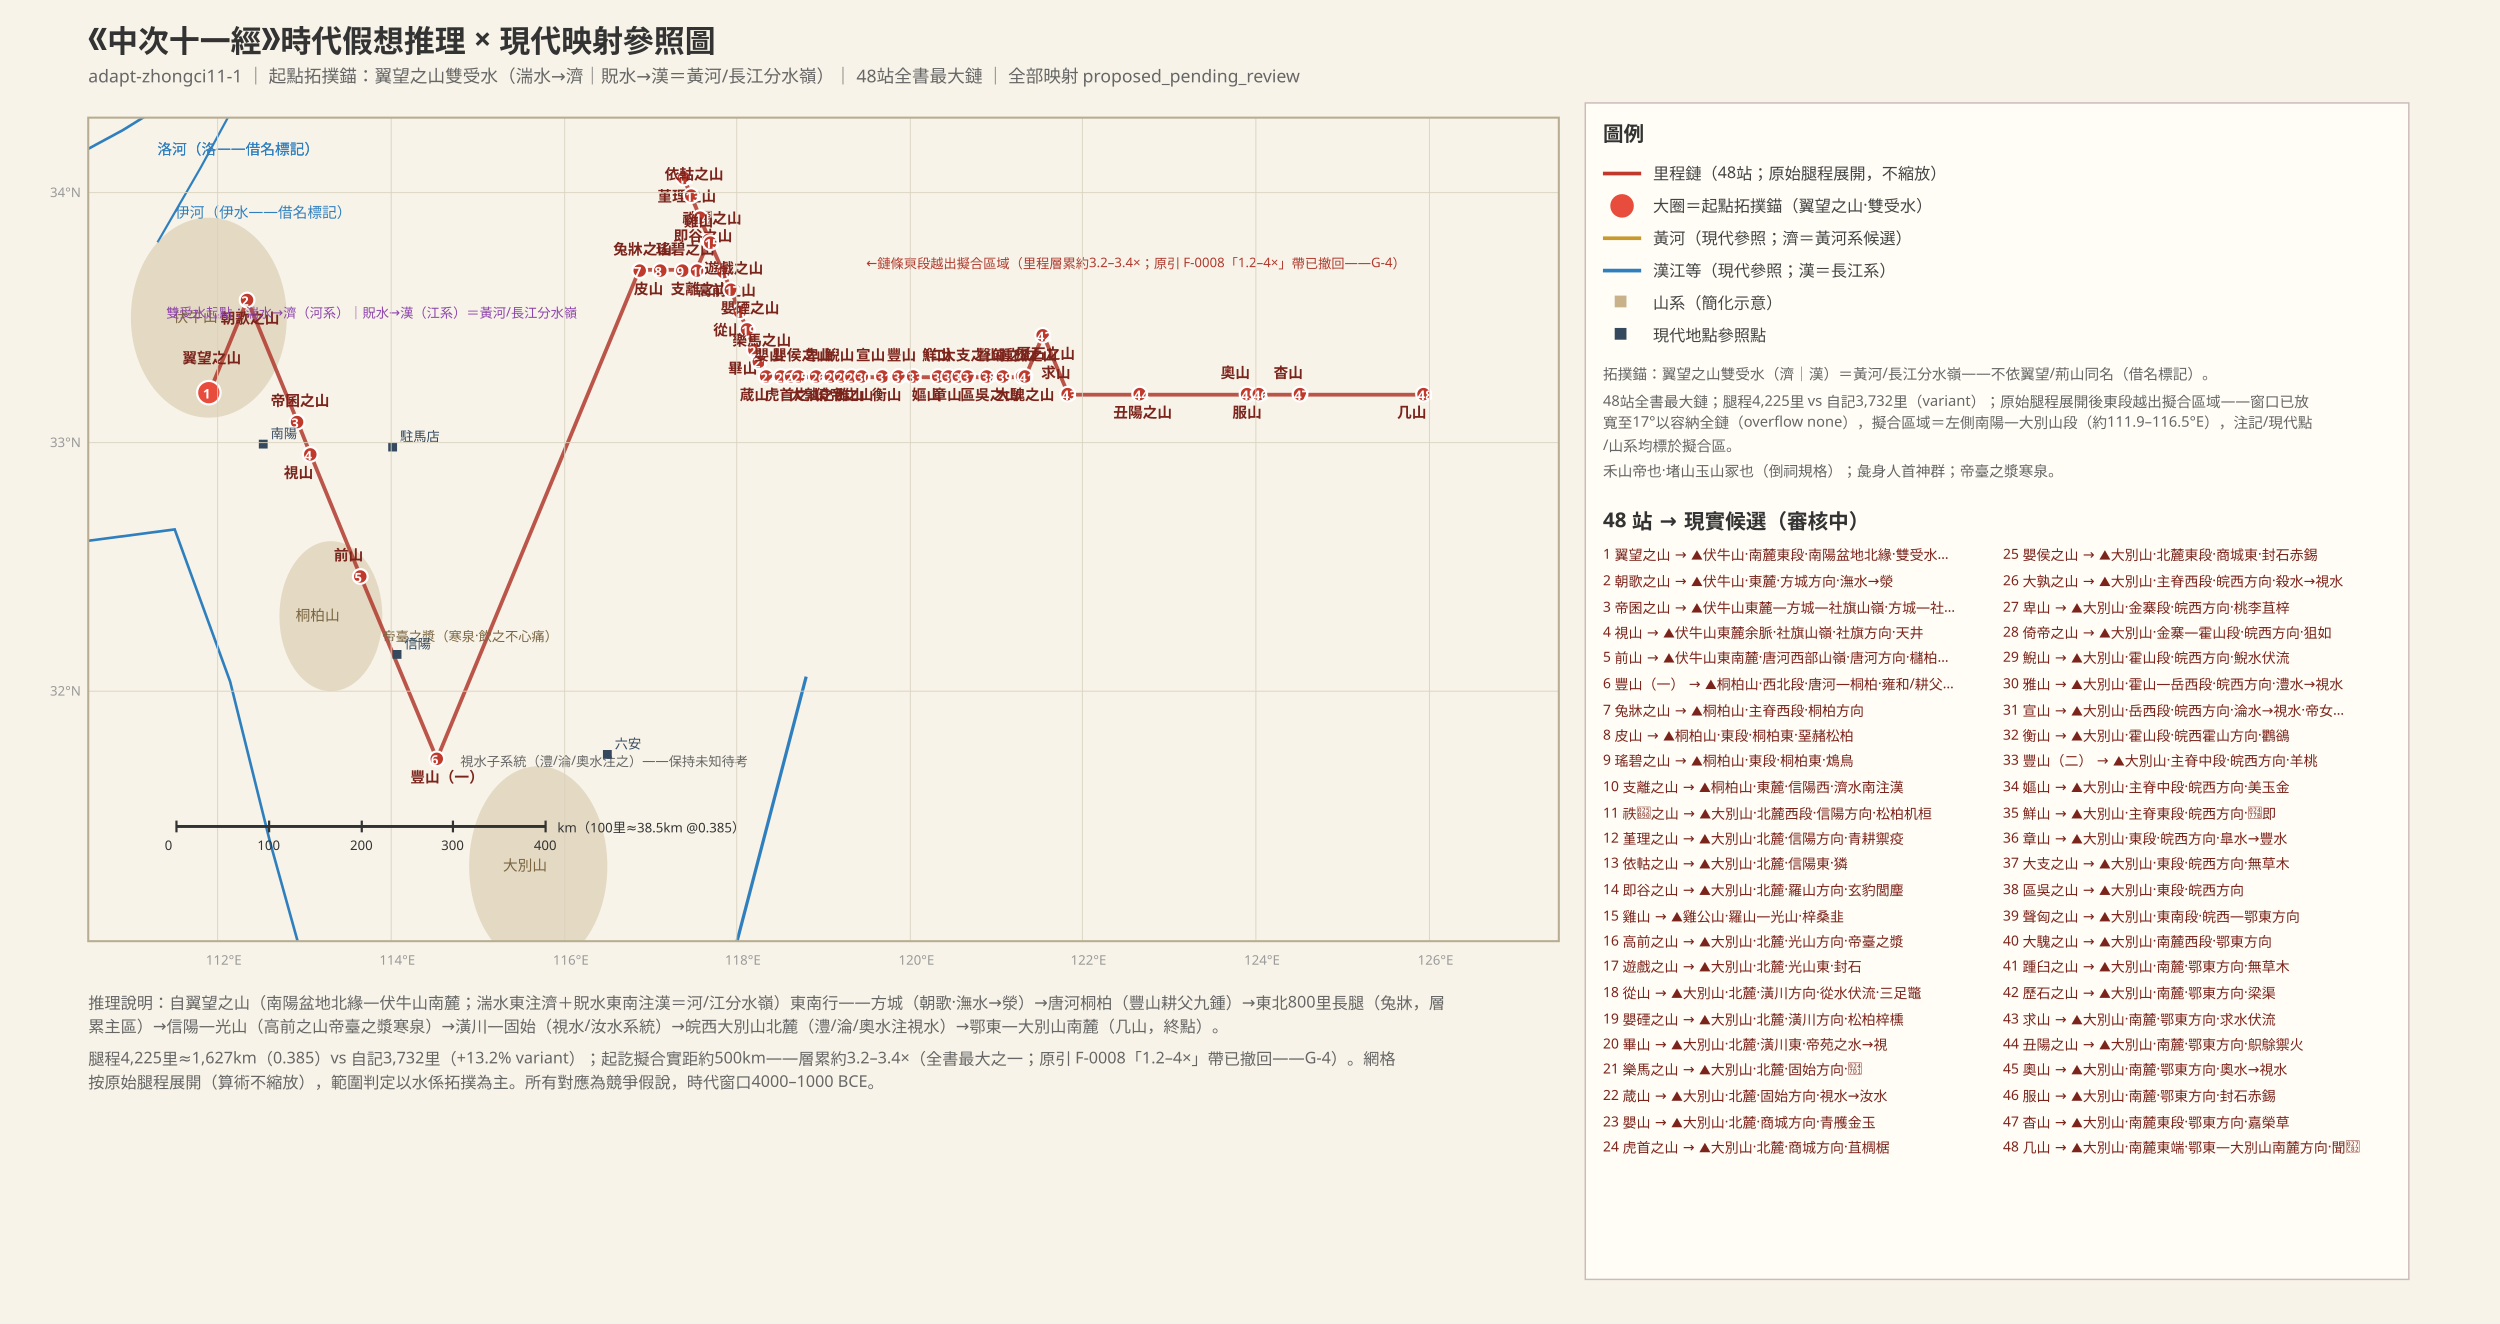
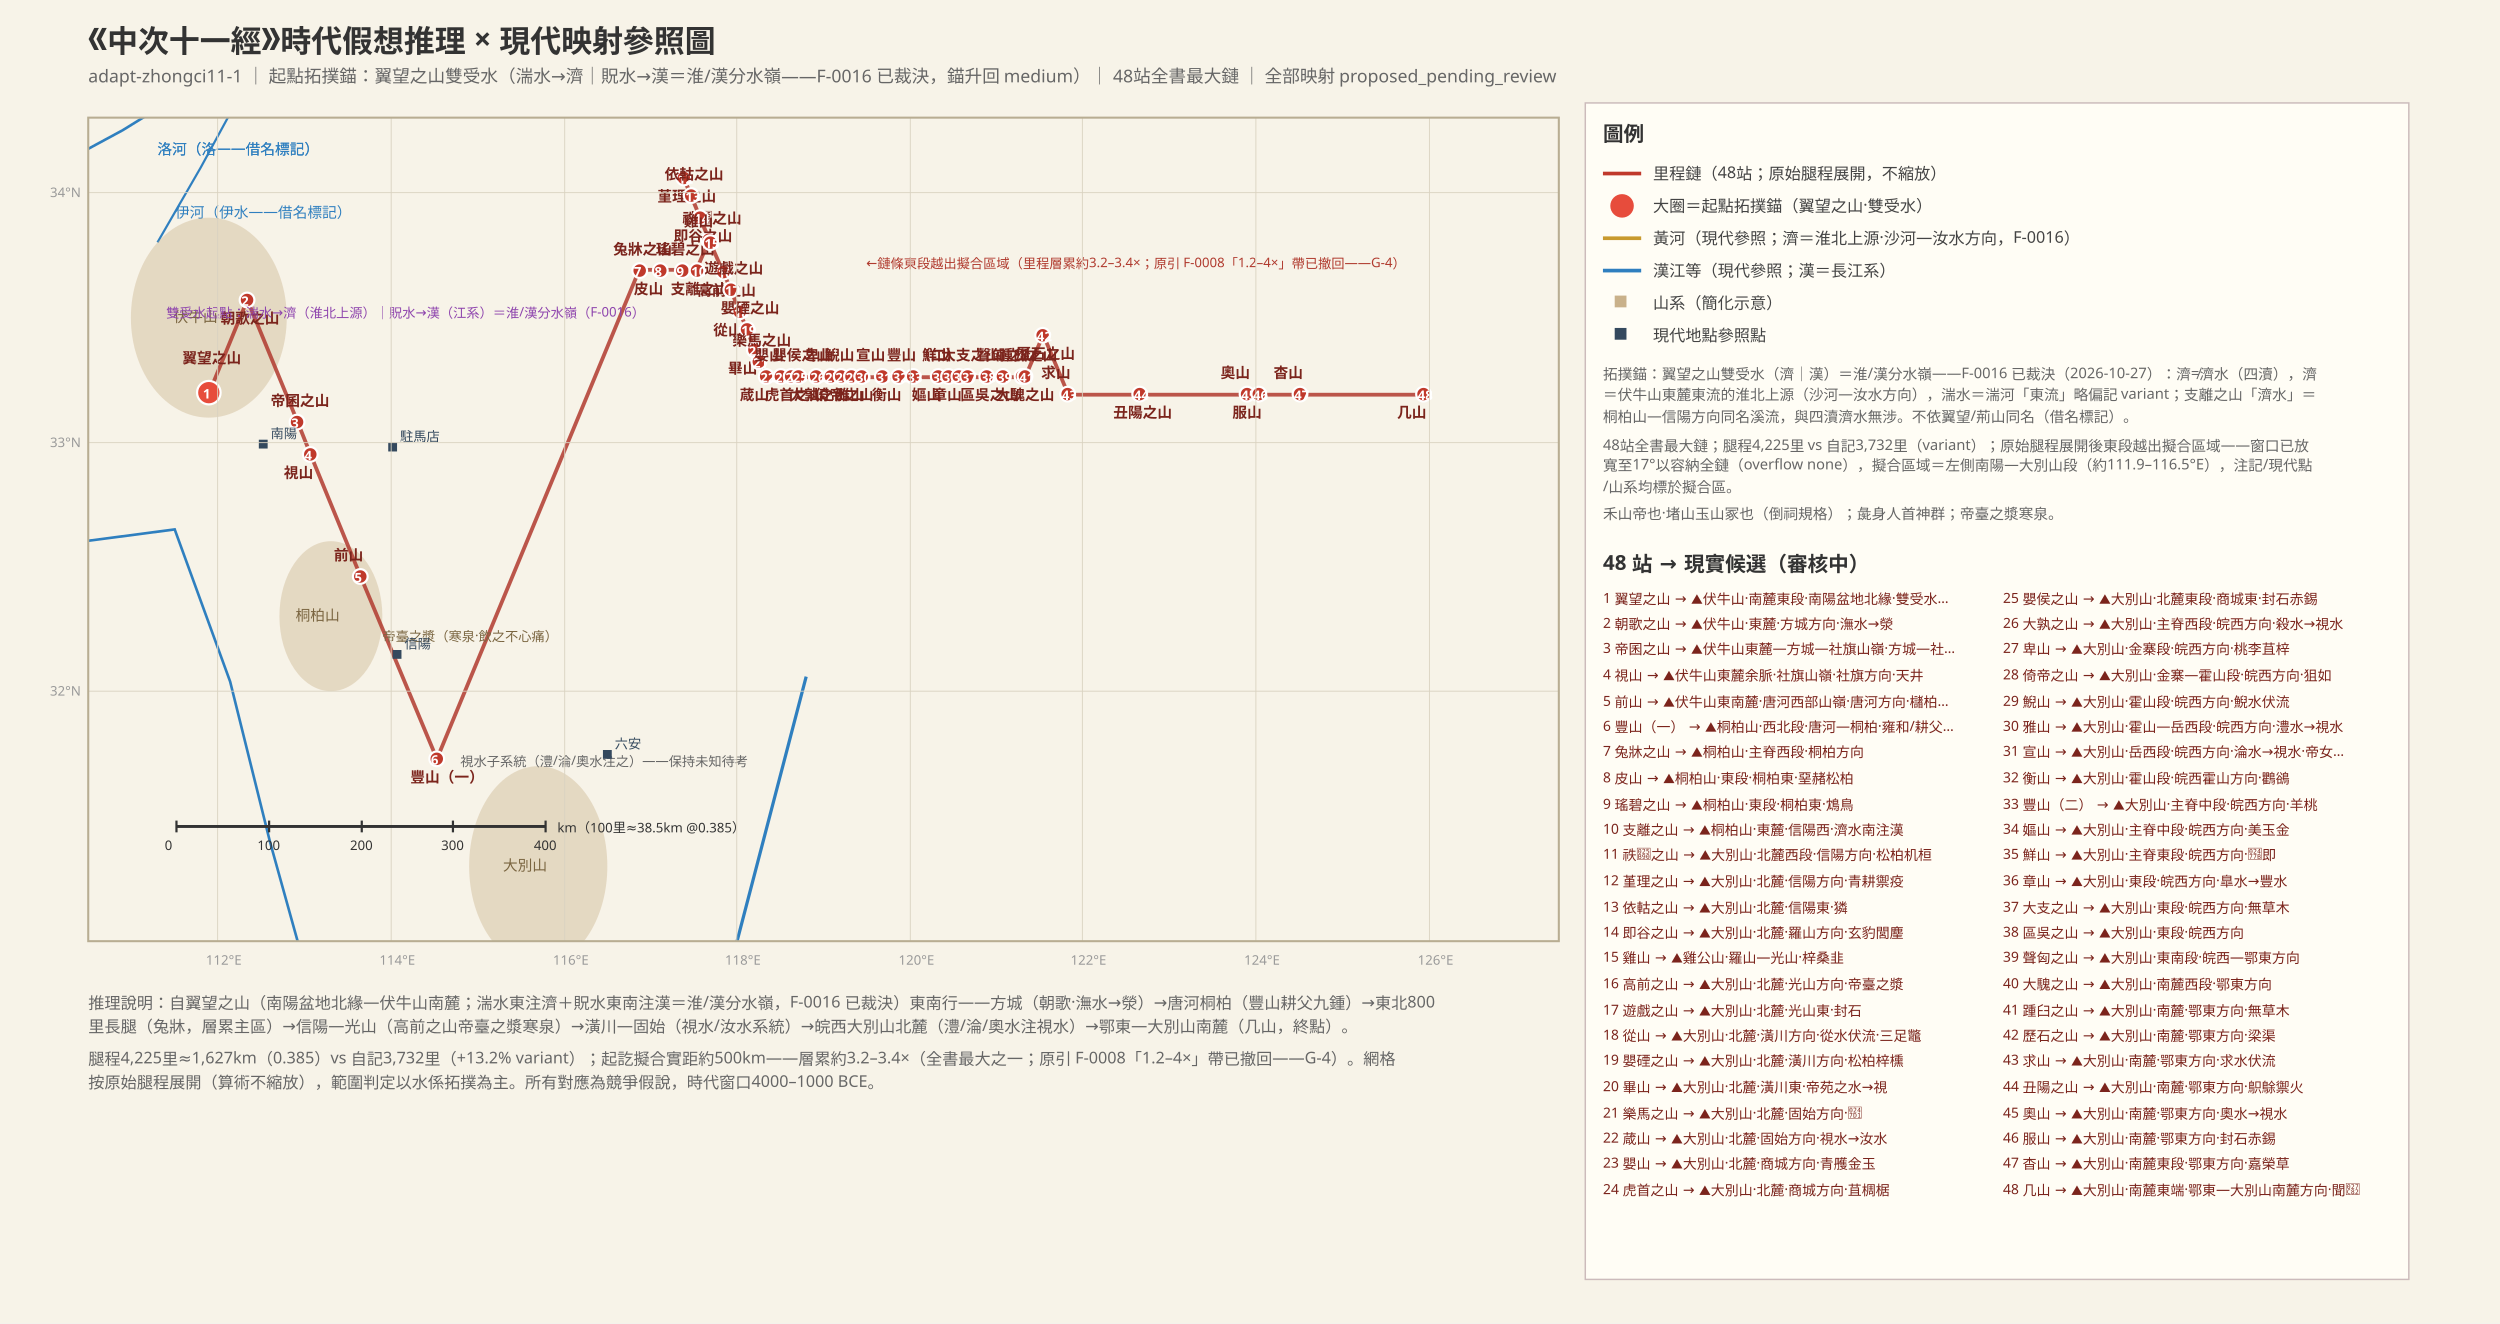
<svg xmlns="http://www.w3.org/2000/svg" width="1700" height="900" font-family="PingFang SC, Hiragino Sans GB, Microsoft YaHei, sans-serif">
  <rect width="1700" height="900" fill="#f7f3e8" />
  <defs>
    <marker id="arr" markerWidth="8" markerHeight="8" refX="7" refY="3" orient="auto">
      <path d="M0,0 L7,3 L0,6 Z" fill="#555" />
    </marker>
    <pattern id="sand" width="8" height="8" patternUnits="userSpaceOnUse">
      <rect width="8" height="8" fill="#efe3c0" />
      <circle cx="2" cy="2" r="0.8" fill="#d6b96a" />
      <circle cx="6" cy="6" r="0.8" fill="#d6b96a" />
    </pattern>
    <clipPath id="mapclip">
      <rect x="60" y="80" width="1000" height="560" />
    </clipPath>
  </defs>
  <text x="60" y="34" font-size="21" font-weight="bold" fill="#333">《中次十一經》時代假想推理 × 現代映射參照圖</text>
-   <text x="60" y="56" font-size="12" fill="#666">adapt-zhongci11-1 ｜ 起點拓撲錨：翼望之山雙受水（湍水→濟｜貺水→漢＝黃河/長江分水嶺）｜ 48站全書最大鏈 ｜ 全部映射 proposed_pending_review</text>
+   <text x="60" y="56" font-size="12" fill="#666">adapt-zhongci11-1 ｜ 起點拓撲錨：翼望之山雙受水（湍水→濟｜貺水→漢＝淮/漢分水嶺——F-0016 已裁決，錨升回 medium）｜ 48站全書最大鏈 ｜ 全部映射 proposed_pending_review</text>
  <g clip-path="url(#mapclip)">
    <polyline points="-763.5,29.1 -675.3,63.0 -587.1,-38.8 -528.2,-140.6 -451.8,-191.5 -381.2,-217.0 -334.1,-225.5 -298.8,-293.3 -263.5,-429.1 -228.2,-530.9 -192.9,-632.7 -151.8,-734.5 -122.4,-836.4 -63.5,-938.2 1.2,-972.1 54.1,-972.1 95.3,-938.2 124.7,-887.3 124.7,-768.5 107.1,-632.7 83.5,-480.0 71.8,-327.3 62.9,-174.5 60.0,-38.8 62.9,29.1 89.4,12.1 136.5,-4.8 195.3,-13.3 248.2,-21.8 301.2,-38.8 354.1,-89.7 401.2,-140.6 442.4,-259.4 477.6,-378.2 512.9,-446.1 548.2,-480.0" fill="none" stroke="#c89a2e" stroke-width="2.4" />
    <polyline points="-310.6,3.6 -234.1,12.1 -157.6,37.6 -87.1,46.1 -16.5,54.5 42.4,46.1 62.9,25.7" fill="none" stroke="#2f7fbf" stroke-width="2.0" />
    <text x="107" y="105" font-size="10" fill="#2f7fbf">洛河（洛——借名標記）</text>
    <polyline points="36.5,113.9 83.5,88.5 124.7,63.0 165.9,37.6 201.2,25.7 230.6,15.5" fill="none" stroke="#2f7fbf" stroke-width="1.8" />
    <text x="107" y="105" font-size="10" fill="#2f7fbf">洛河（洛——借名標記）</text>
    <polyline points="107.1,164.8 136.5,113.9 168.8,54.5 195.3,29.1" fill="none" stroke="#2f7fbf" stroke-width="1.5" />
    <text x="119" y="148" font-size="10" fill="#2f7fbf">伊河（伊水——借名標記）</text>
    <polyline points="-157.6,300.6 -144.7,288.7 -87.1,334.5 -28.2,360.0 54.1,368.5 118.8,360.0 156.5,463.5 183.5,572.1 207.1,657.0 254.1,707.9 283.5,716.4" fill="none" stroke="#2f7fbf" stroke-width="1.8" />
    <polyline points="-763.5,300.6 -704.7,368.5 -657.6,487.3 -622.4,657.0 -587.1,877.6 -563.5,1335.8 -528.2,1250.9 -469.4,1386.7 -404.7,1437.6 -334.1,1318.8 -287.1,1013.3 -251.8,996.4 -204.7,945.5 -169.4,894.5 -104.7,826.7 -40.0,843.6 18.8,758.8 77.6,724.8 107.1,690.9 160.0,750.3 218.8,758.8 283.5,716.4 324.7,792.7 383.5,860.6 442.4,724.8 501.2,640.0 548.2,460.1" fill="none" stroke="#2f7fbf" stroke-width="2.2" />
    <ellipse cx="142" cy="216" rx="53" ry="68" fill="#c9b18a" opacity="0.4" />
    <text x="118" y="219" font-size="10" fill="#7a6540">伏牛山</text>
    <ellipse cx="225" cy="419" rx="35" ry="51" fill="#c9b18a" opacity="0.4" />
    <text x="201" y="422" font-size="10" fill="#7a6540">桐柏山</text>
    <ellipse cx="366" cy="589" rx="47" ry="68" fill="#c9b18a" opacity="0.4" />
    <text x="342" y="592" font-size="10" fill="#7a6540">大別山</text>
    <polyline points="142.4,266.7 168.2,203.9 202.4,287.0 211.2,309.1 245.3,392.2 297.1,516.1 434.7,183.5 449.4,183.5 464.1,183.5 473.5,183.5 482.4,163.2 464.7,120.7 470.0,132.6 475.9,147.9 482.9,164.8 491.8,185.2 497.1,197.1 502.9,212.4 508.2,224.2 512.9,237.8 516.5,246.3 520.6,256.5 530.6,256.5 537.6,256.5 542.9,256.5 554.7,256.5 564.7,256.5 571.8,256.5 579.4,256.5 586.5,256.5 600.0,256.5 610.6,256.5 620.6,256.5 637.6,256.5 644.7,256.5 652.4,256.5 658.2,256.5 670.6,256.5 682.4,256.5 694.7,256.5 697.1,256.5 709.4,227.6 726.5,268.4 775.3,268.4 848.2,268.4 856.5,268.4 883.5,268.4 968.2,268.4" fill="none" stroke="#b03a2e" stroke-width="2.6" opacity="0.85" />
    <circle cx="142" cy="267" r="8" fill="#e74c3c" stroke="#fff" stroke-width="1.5" />
    <text x="138" y="271" font-size="9" fill="#fff" font-weight="bold">1</text>
    <text x="124" y="247" font-size="10" fill="#7b241c" font-weight="bold">翼望之山</text>
    <circle cx="168" cy="204" r="5" fill="#c0392b" stroke="#fff" stroke-width="1.5" />
    <text x="164" y="208" font-size="9" fill="#fff" font-weight="bold">2</text>
    <text x="150" y="220" font-size="10" fill="#7b241c" font-weight="bold">朝歌之山</text>
    <circle cx="202" cy="287" r="5" fill="#c0392b" stroke="#fff" stroke-width="1.5" />
    <text x="198" y="291" font-size="9" fill="#fff" font-weight="bold">3</text>
    <text x="184" y="276" font-size="10" fill="#7b241c" font-weight="bold">帝囷之山</text>
    <circle cx="211" cy="309" r="5" fill="#c0392b" stroke="#fff" stroke-width="1.5" />
    <text x="207" y="313" font-size="9" fill="#fff" font-weight="bold">4</text>
    <text x="193" y="325" font-size="10" fill="#7b241c" font-weight="bold">視山</text>
    <circle cx="245" cy="392" r="5" fill="#c0392b" stroke="#fff" stroke-width="1.5" />
    <text x="241" y="396" font-size="9" fill="#fff" font-weight="bold">5</text>
    <text x="227" y="381" font-size="10" fill="#7b241c" font-weight="bold">前山</text>
    <circle cx="297" cy="516" r="5" fill="#c0392b" stroke="#fff" stroke-width="1.5" />
    <text x="293" y="520" font-size="9" fill="#fff" font-weight="bold">6</text>
    <text x="279" y="532" font-size="10" fill="#7b241c" font-weight="bold">豐山（一）</text>
    <circle cx="435" cy="184" r="5" fill="#c0392b" stroke="#fff" stroke-width="1.5" />
    <text x="431" y="188" font-size="9" fill="#fff" font-weight="bold">7</text>
    <text x="417" y="173" font-size="10" fill="#7b241c" font-weight="bold">兔牀之山</text>
    <circle cx="449" cy="184" r="5" fill="#c0392b" stroke="#fff" stroke-width="1.5" />
    <text x="445" y="188" font-size="9" fill="#fff" font-weight="bold">8</text>
    <text x="431" y="200" font-size="10" fill="#7b241c" font-weight="bold">皮山</text>
    <circle cx="464" cy="184" r="5" fill="#c0392b" stroke="#fff" stroke-width="1.5" />
    <text x="460" y="188" font-size="9" fill="#fff" font-weight="bold">9</text>
    <text x="446" y="173" font-size="10" fill="#7b241c" font-weight="bold">瑤碧之山</text>
    <circle cx="474" cy="184" r="5" fill="#c0392b" stroke="#fff" stroke-width="1.5" />
    <text x="470" y="188" font-size="9" fill="#fff" font-weight="bold">10</text>
    <text x="456" y="200" font-size="10" fill="#7b241c" font-weight="bold">支離之山</text>
    <circle cx="482" cy="163" r="5" fill="#c0392b" stroke="#fff" stroke-width="1.5" />
    <text x="478" y="167" font-size="9" fill="#fff" font-weight="bold">11</text>
    <text x="464" y="152" font-size="10" fill="#7b241c" font-weight="bold">祑𥮐之山</text>
    <circle cx="465" cy="121" r="5" fill="#c0392b" stroke="#fff" stroke-width="1.5" />
    <text x="461" y="125" font-size="9" fill="#fff" font-weight="bold">12</text>
    <text x="447" y="137" font-size="10" fill="#7b241c" font-weight="bold">堇理之山</text>
    <circle cx="470" cy="133" r="5" fill="#c0392b" stroke="#fff" stroke-width="1.5" />
    <text x="466" y="137" font-size="9" fill="#fff" font-weight="bold">13</text>
    <text x="452" y="122" font-size="10" fill="#7b241c" font-weight="bold">依軲之山</text>
    <circle cx="476" cy="148" r="5" fill="#c0392b" stroke="#fff" stroke-width="1.5" />
    <text x="472" y="152" font-size="9" fill="#fff" font-weight="bold">14</text>
    <text x="458" y="164" font-size="10" fill="#7b241c" font-weight="bold">即谷之山</text>
    <circle cx="483" cy="165" r="5" fill="#c0392b" stroke="#fff" stroke-width="1.5" />
    <text x="479" y="169" font-size="9" fill="#fff" font-weight="bold">15</text>
    <text x="465" y="154" font-size="10" fill="#7b241c" font-weight="bold">雞山</text>
    <circle cx="492" cy="185" r="5" fill="#c0392b" stroke="#fff" stroke-width="1.5" />
    <text x="488" y="189" font-size="9" fill="#fff" font-weight="bold">16</text>
    <text x="474" y="201" font-size="10" fill="#7b241c" font-weight="bold">高前之山</text>
    <circle cx="497" cy="197" r="5" fill="#c0392b" stroke="#fff" stroke-width="1.5" />
    <text x="493" y="201" font-size="9" fill="#fff" font-weight="bold">17</text>
    <text x="479" y="186" font-size="10" fill="#7b241c" font-weight="bold">遊戲之山</text>
    <circle cx="503" cy="212" r="5" fill="#c0392b" stroke="#fff" stroke-width="1.5" />
    <text x="499" y="216" font-size="9" fill="#fff" font-weight="bold">18</text>
    <text x="485" y="228" font-size="10" fill="#7b241c" font-weight="bold">從山</text>
    <circle cx="508" cy="224" r="5" fill="#c0392b" stroke="#fff" stroke-width="1.5" />
    <text x="504" y="228" font-size="9" fill="#fff" font-weight="bold">19</text>
    <text x="490" y="213" font-size="10" fill="#7b241c" font-weight="bold">嬰䃌之山</text>
    <circle cx="513" cy="238" r="5" fill="#c0392b" stroke="#fff" stroke-width="1.5" />
    <text x="509" y="242" font-size="9" fill="#fff" font-weight="bold">20</text>
    <text x="495" y="254" font-size="10" fill="#7b241c" font-weight="bold">畢山</text>
    <circle cx="516" cy="246" r="5" fill="#c0392b" stroke="#fff" stroke-width="1.5" />
    <text x="512" y="250" font-size="9" fill="#fff" font-weight="bold">21</text>
    <text x="498" y="235" font-size="10" fill="#7b241c" font-weight="bold">樂馬之山</text>
    <circle cx="521" cy="256" r="5" fill="#c0392b" stroke="#fff" stroke-width="1.5" />
    <text x="517" y="260" font-size="9" fill="#fff" font-weight="bold">22</text>
    <text x="503" y="272" font-size="10" fill="#7b241c" font-weight="bold">葴山</text>
    <circle cx="531" cy="256" r="5" fill="#c0392b" stroke="#fff" stroke-width="1.5" />
    <text x="527" y="260" font-size="9" fill="#fff" font-weight="bold">23</text>
    <text x="513" y="245" font-size="10" fill="#7b241c" font-weight="bold">嬰山</text>
    <circle cx="538" cy="256" r="5" fill="#c0392b" stroke="#fff" stroke-width="1.5" />
    <text x="534" y="260" font-size="9" fill="#fff" font-weight="bold">24</text>
    <text x="520" y="272" font-size="10" fill="#7b241c" font-weight="bold">虎首之山</text>
    <circle cx="543" cy="256" r="5" fill="#c0392b" stroke="#fff" stroke-width="1.5" />
    <text x="539" y="260" font-size="9" fill="#fff" font-weight="bold">25</text>
    <text x="525" y="245" font-size="10" fill="#7b241c" font-weight="bold">嬰侯之山</text>
    <circle cx="555" cy="256" r="5" fill="#c0392b" stroke="#fff" stroke-width="1.5" />
    <text x="551" y="260" font-size="9" fill="#fff" font-weight="bold">26</text>
    <text x="537" y="272" font-size="10" fill="#7b241c" font-weight="bold">大孰之山</text>
    <circle cx="565" cy="256" r="5" fill="#c0392b" stroke="#fff" stroke-width="1.5" />
    <text x="561" y="260" font-size="9" fill="#fff" font-weight="bold">27</text>
    <text x="547" y="245" font-size="10" fill="#7b241c" font-weight="bold">卑山</text>
    <circle cx="572" cy="256" r="5" fill="#c0392b" stroke="#fff" stroke-width="1.5" />
    <text x="568" y="260" font-size="9" fill="#fff" font-weight="bold">28</text>
    <text x="554" y="272" font-size="10" fill="#7b241c" font-weight="bold">倚帝之山</text>
    <circle cx="579" cy="256" r="5" fill="#c0392b" stroke="#fff" stroke-width="1.5" />
    <text x="575" y="260" font-size="9" fill="#fff" font-weight="bold">29</text>
    <text x="561" y="245" font-size="10" fill="#7b241c" font-weight="bold">鯢山</text>
    <circle cx="586" cy="256" r="5" fill="#c0392b" stroke="#fff" stroke-width="1.5" />
    <text x="582" y="260" font-size="9" fill="#fff" font-weight="bold">30</text>
    <text x="568" y="272" font-size="10" fill="#7b241c" font-weight="bold">雅山</text>
    <circle cx="600" cy="256" r="5" fill="#c0392b" stroke="#fff" stroke-width="1.5" />
    <text x="596" y="260" font-size="9" fill="#fff" font-weight="bold">31</text>
    <text x="582" y="245" font-size="10" fill="#7b241c" font-weight="bold">宣山</text>
    <circle cx="611" cy="256" r="5" fill="#c0392b" stroke="#fff" stroke-width="1.5" />
    <text x="607" y="260" font-size="9" fill="#fff" font-weight="bold">32</text>
    <text x="593" y="272" font-size="10" fill="#7b241c" font-weight="bold">衡山</text>
    <circle cx="621" cy="256" r="5" fill="#c0392b" stroke="#fff" stroke-width="1.5" />
    <text x="617" y="260" font-size="9" fill="#fff" font-weight="bold">33</text>
    <text x="603" y="245" font-size="10" fill="#7b241c" font-weight="bold">豐山（二）</text>
    <circle cx="638" cy="256" r="5" fill="#c0392b" stroke="#fff" stroke-width="1.5" />
    <text x="634" y="260" font-size="9" fill="#fff" font-weight="bold">34</text>
    <text x="620" y="272" font-size="10" fill="#7b241c" font-weight="bold">嫗山</text>
    <circle cx="645" cy="256" r="5" fill="#c0392b" stroke="#fff" stroke-width="1.5" />
    <text x="641" y="260" font-size="9" fill="#fff" font-weight="bold">35</text>
    <text x="627" y="245" font-size="10" fill="#7b241c" font-weight="bold">鮮山</text>
    <circle cx="652" cy="256" r="5" fill="#c0392b" stroke="#fff" stroke-width="1.5" />
    <text x="648" y="260" font-size="9" fill="#fff" font-weight="bold">36</text>
    <text x="634" y="272" font-size="10" fill="#7b241c" font-weight="bold">章山</text>
    <circle cx="658" cy="256" r="5" fill="#c0392b" stroke="#fff" stroke-width="1.5" />
    <text x="654" y="260" font-size="9" fill="#fff" font-weight="bold">37</text>
    <text x="640" y="245" font-size="10" fill="#7b241c" font-weight="bold">大支之山</text>
    <circle cx="671" cy="256" r="5" fill="#c0392b" stroke="#fff" stroke-width="1.5" />
    <text x="667" y="260" font-size="9" fill="#fff" font-weight="bold">38</text>
    <text x="653" y="272" font-size="10" fill="#7b241c" font-weight="bold">區吳之山</text>
    <circle cx="682" cy="256" r="5" fill="#c0392b" stroke="#fff" stroke-width="1.5" />
    <text x="678" y="260" font-size="9" fill="#fff" font-weight="bold">39</text>
    <text x="664" y="245" font-size="10" fill="#7b241c" font-weight="bold">聲匈之山</text>
    <circle cx="695" cy="256" r="5" fill="#c0392b" stroke="#fff" stroke-width="1.5" />
    <text x="691" y="260" font-size="9" fill="#fff" font-weight="bold">40</text>
    <text x="677" y="272" font-size="10" fill="#7b241c" font-weight="bold">大騩之山</text>
    <circle cx="697" cy="256" r="5" fill="#c0392b" stroke="#fff" stroke-width="1.5" />
    <text x="693" y="260" font-size="9" fill="#fff" font-weight="bold">41</text>
    <text x="679" y="245" font-size="10" fill="#7b241c" font-weight="bold">踵臼之山</text>
    <circle cx="709" cy="228" r="5" fill="#c0392b" stroke="#fff" stroke-width="1.5" />
    <text x="705" y="232" font-size="9" fill="#fff" font-weight="bold">42</text>
    <text x="691" y="244" font-size="10" fill="#7b241c" font-weight="bold">歷石之山</text>
    <circle cx="726" cy="268" r="5" fill="#c0392b" stroke="#fff" stroke-width="1.5" />
    <text x="722" y="272" font-size="9" fill="#fff" font-weight="bold">43</text>
    <text x="708" y="257" font-size="10" fill="#7b241c" font-weight="bold">求山</text>
    <circle cx="775" cy="268" r="5" fill="#c0392b" stroke="#fff" stroke-width="1.5" />
    <text x="771" y="272" font-size="9" fill="#fff" font-weight="bold">44</text>
    <text x="757" y="284" font-size="10" fill="#7b241c" font-weight="bold">丑陽之山</text>
    <circle cx="848" cy="268" r="5" fill="#c0392b" stroke="#fff" stroke-width="1.5" />
    <text x="844" y="272" font-size="9" fill="#fff" font-weight="bold">45</text>
    <text x="830" y="257" font-size="10" fill="#7b241c" font-weight="bold">奧山</text>
    <circle cx="856" cy="268" r="5" fill="#c0392b" stroke="#fff" stroke-width="1.5" />
    <text x="852" y="272" font-size="9" fill="#fff" font-weight="bold">46</text>
    <text x="838" y="284" font-size="10" fill="#7b241c" font-weight="bold">服山</text>
    <circle cx="884" cy="268" r="5" fill="#c0392b" stroke="#fff" stroke-width="1.5" />
    <text x="880" y="272" font-size="9" fill="#fff" font-weight="bold">47</text>
    <text x="866" y="257" font-size="10" fill="#7b241c" font-weight="bold">杳山</text>
    <circle cx="968" cy="268" r="5" fill="#c0392b" stroke="#fff" stroke-width="1.5" />
    <text x="964" y="272" font-size="9" fill="#fff" font-weight="bold">48</text>
    <text x="950" y="284" font-size="10" fill="#7b241c" font-weight="bold">几山</text>
-     <text x="113" y="216" font-size="9" fill="#8e44ad">雙受水起點：湍水→濟（河系）｜貺水→漢（江系）＝黃河/長江分水嶺</text>
+     <text x="113" y="216" font-size="9" fill="#8e44ad">雙受水起點：湍水→濟（淮北上源）｜貺水→漢（江系）＝淮/漢分水嶺（F-0016）</text>
    <text x="260" y="436" font-size="9" fill="#7a6540">帝臺之漿（寒泉·飲之不心痛）</text>
    <text x="313" y="521" font-size="9" fill="#666">視水子系統（澧/淪/奧水注之）——保持未知待考</text>
    <text x="589" y="182" font-size="9" fill="#b03a2e">←鏈條東段越出擬合區域（里程層累約3.2–3.4×；原引 F-0008「1.2–4×」帶已撤回——G-4）</text>
    <rect x="176" y="299" width="6" height="6" fill="#34495e" />
    <text x="184" y="298" font-size="9" fill="#34495e">南陽</text>
    <rect x="267" y="442" width="6" height="6" fill="#34495e" />
    <text x="275" y="441" font-size="9" fill="#34495e">信陽</text>
    <rect x="410" y="510" width="6" height="6" fill="#34495e" />
    <text x="418" y="509" font-size="9" fill="#34495e">六安</text>
    <rect x="264" y="301" width="6" height="6" fill="#34495e" />
    <text x="272" y="300" font-size="9" fill="#34495e">駐馬店</text>
  </g>
  <line x1="148" y1="640" x2="148" y2="80" stroke="#d9d2c0" stroke-width="0.6" />
  <text x="140" y="656" font-size="9" fill="#999">112°E</text>
  <line x1="266" y1="640" x2="266" y2="80" stroke="#d9d2c0" stroke-width="0.6" />
  <text x="258" y="656" font-size="9" fill="#999">114°E</text>
  <line x1="384" y1="640" x2="384" y2="80" stroke="#d9d2c0" stroke-width="0.6" />
  <text x="376" y="656" font-size="9" fill="#999">116°E</text>
  <line x1="501" y1="640" x2="501" y2="80" stroke="#d9d2c0" stroke-width="0.6" />
  <text x="493" y="656" font-size="9" fill="#999">118°E</text>
  <line x1="619" y1="640" x2="619" y2="80" stroke="#d9d2c0" stroke-width="0.6" />
  <text x="611" y="656" font-size="9" fill="#999">120°E</text>
  <line x1="736" y1="640" x2="736" y2="80" stroke="#d9d2c0" stroke-width="0.6" />
  <text x="728" y="656" font-size="9" fill="#999">122°E</text>
  <line x1="854" y1="640" x2="854" y2="80" stroke="#d9d2c0" stroke-width="0.6" />
  <text x="846" y="656" font-size="9" fill="#999">124°E</text>
  <line x1="972" y1="640" x2="972" y2="80" stroke="#d9d2c0" stroke-width="0.6" />
  <text x="964" y="656" font-size="9" fill="#999">126°E</text>
  <line x1="60" y1="470" x2="1060" y2="470" stroke="#d9d2c0" stroke-width="0.6" />
  <text x="34" y="473" font-size="9" fill="#999">32°N</text>
  <line x1="60" y1="301" x2="1060" y2="301" stroke="#d9d2c0" stroke-width="0.6" />
  <text x="34" y="304" font-size="9" fill="#999">33°N</text>
  <line x1="60" y1="131" x2="1060" y2="131" stroke="#d9d2c0" stroke-width="0.6" />
  <text x="34" y="134" font-size="9" fill="#999">34°N</text>
  <rect x="60" y="80" width="1000" height="560" fill="none" stroke="#b8ad92" stroke-width="1.4" />
  <line x1="120" y1="562" x2="371" y2="562" stroke="#333" stroke-width="2" />
  <line x1="120" y1="558" x2="120" y2="566" stroke="#333" stroke-width="1.5" />
  <text x="112" y="578" font-size="9" fill="#333">0</text>
  <line x1="183" y1="558" x2="183" y2="566" stroke="#333" stroke-width="1.5" />
  <text x="175" y="578" font-size="9" fill="#333">100</text>
  <line x1="246" y1="558" x2="246" y2="566" stroke="#333" stroke-width="1.5" />
  <text x="238" y="578" font-size="9" fill="#333">200</text>
  <line x1="308" y1="558" x2="308" y2="566" stroke="#333" stroke-width="1.5" />
  <text x="300" y="578" font-size="9" fill="#333">300</text>
  <line x1="371" y1="558" x2="371" y2="566" stroke="#333" stroke-width="1.5" />
  <text x="363" y="578" font-size="9" fill="#333">400</text>
  <text x="379" y="566" font-size="9" fill="#333">km（100里≈38.5km @0.385）</text>
  <rect x="1078" y="70" width="560" height="800" fill="#fffdf5" stroke="#cbb" />
  <text x="1090" y="96" font-size="14" font-weight="bold" fill="#333">圖例</text>
  <line x1="1090" y1="118" x2="1116" y2="118" stroke="#c0392b" stroke-width="2.5" />
  <text x="1124" y="122" font-size="11" fill="#444">里程鏈（48站；原始腿程展開，不縮放）</text>
  <circle cx="1103" cy="140" r="8" fill="#e74c3c" />
  <text x="1124" y="144" font-size="11" fill="#444">大圈＝起點拓撲錨（翼望之山·雙受水）</text>
  <line x1="1090" y1="162" x2="1116" y2="162" stroke="#c89a2e" stroke-width="2.5" />
-   <text x="1124" y="166" font-size="11" fill="#444">黃河（現代參照；濟＝黃河系候選）</text>
+   <text x="1124" y="166" font-size="11" fill="#444">黃河（現代參照；濟＝淮北上源·沙河—汝水方向，F-0016）</text>
  <line x1="1090" y1="184" x2="1116" y2="184" stroke="#2f7fbf" stroke-width="2.5" />
  <text x="1124" y="188" font-size="11" fill="#444">漢江等（現代參照；漢＝長江系）</text>
  <rect x="1098" y="201" width="8" height="8" fill="#c9b18a" />
  <text x="1124" y="210" font-size="11" fill="#444">山系（簡化示意）</text>
  <rect x="1098" y="223" width="8" height="8" fill="#34495e" />
  <text x="1124" y="232" font-size="11" fill="#444">現代地點參照點</text>
-   <text x="1090" y="258" font-size="10" fill="#666">拓撲錨：翼望之山雙受水（濟｜漢）＝黃河/長江分水嶺——不依翼望/荊山同名（借名標記）。</text>
-   <text x="1090" y="276" font-size="10" fill="#666">48站全書最大鏈；腿程4,225里 vs 自記3,732里（variant）；原始腿程展開後東段越出擬合區域——窗口已放</text>
-   <text x="1090" y="291" font-size="10" fill="#666">寬至17°以容納全鏈（overflow none），擬合區域＝左側南陽—大別山段（約111.9–116.5°E），注記/現代點</text>
-   <text x="1090" y="306" font-size="10" fill="#666">/山系均標於擬合區。</text>
-   <text x="1090" y="324" font-size="10" fill="#666">禾山帝也·堵山玉山冢也（倒祠規格）；彘身人首神群；帝臺之漿寒泉。</text>
-   <text x="1090" y="358.5" font-size="14" font-weight="bold" fill="#333">48 站 → 現實候選（審核中）</text>
-   <text x="1090" y="380" font-size="9.5" fill="#7b241c"> 1 翼望之山 → ⛰伏牛山·南麓東段·南陽盆地北緣·雙受水…</text>
-   <text x="1090" y="398" font-size="9.5" fill="#7b241c"> 2 朝歌之山 → ⛰伏牛山·東麓·方城方向·潕水→滎</text>
-   <text x="1090" y="416" font-size="9.5" fill="#7b241c"> 3 帝囷之山 → ⛰伏牛山東麓—方城—社旗山嶺·方城—社…</text>
-   <text x="1090" y="433" font-size="9.5" fill="#7b241c"> 4 視山 → ⛰伏牛山東麓余脈·社旗山嶺·社旗方向·天井</text>
-   <text x="1090" y="450" font-size="9.5" fill="#7b241c"> 5 前山 → ⛰伏牛山東南麓·唐河西部山嶺·唐河方向·櫧柏…</text>
-   <text x="1090" y="468" font-size="9.5" fill="#7b241c"> 6 豐山（一） → ⛰桐柏山·西北段·唐河—桐柏·雍和/耕父…</text>
-   <text x="1090" y="486" font-size="9.5" fill="#7b241c"> 7 兔牀之山 → ⛰桐柏山·主脊西段·桐柏方向</text>
-   <text x="1090" y="503" font-size="9.5" fill="#7b241c"> 8 皮山 → ⛰桐柏山·東段·桐柏東·堊赭松柏</text>
-   <text x="1090" y="520" font-size="9.5" fill="#7b241c"> 9 瑤碧之山 → ⛰桐柏山·東段·桐柏東·鴆鳥</text>
-   <text x="1090" y="538" font-size="9.5" fill="#7b241c">10 支離之山 → ⛰桐柏山·東麓·信陽西·濟水南注漢</text>
-   <text x="1090" y="556" font-size="9.5" fill="#7b241c">11 祑𥮐之山 → ⛰大別山·北麓西段·信陽方向·松柏机桓</text>
-   <text x="1090" y="573" font-size="9.5" fill="#7b241c">12 堇理之山 → ⛰大別山·北麓·信陽方向·青耕禦疫</text>
-   <text x="1090" y="590" font-size="9.5" fill="#7b241c">13 依軲之山 → ⛰大別山·北麓·信陽東·獜</text>
-   <text x="1090" y="608" font-size="9.5" fill="#7b241c">14 即谷之山 → ⛰大別山·北麓·羅山方向·玄豹閭麈</text>
-   <text x="1090" y="626" font-size="9.5" fill="#7b241c">15 雞山 → ⛰雞公山·羅山—光山·梓桑韭</text>
-   <text x="1090" y="643" font-size="9.5" fill="#7b241c">16 高前之山 → ⛰大別山·北麓·光山方向·帝臺之漿</text>
-   <text x="1090" y="660" font-size="9.5" fill="#7b241c">17 遊戲之山 → ⛰大別山·北麓·光山東·封石</text>
-   <text x="1090" y="678" font-size="9.5" fill="#7b241c">18 從山 → ⛰大別山·北麓·潢川方向·從水伏流·三足鼈</text>
-   <text x="1090" y="696" font-size="9.5" fill="#7b241c">19 嬰䃌之山 → ⛰大別山·北麓·潢川方向·松柏梓櫄</text>
-   <text x="1090" y="713" font-size="9.5" fill="#7b241c">20 畢山 → ⛰大別山·北麓·潢川東·帝苑之水→視</text>
-   <text x="1090" y="730" font-size="9.5" fill="#7b241c">21 樂馬之山 → ⛰大別山·北麓·固始方向·𤟑</text>
-   <text x="1090" y="748" font-size="9.5" fill="#7b241c">22 葴山 → ⛰大別山·北麓·固始方向·視水→汝水</text>
-   <text x="1090" y="766" font-size="9.5" fill="#7b241c">23 嬰山 → ⛰大別山·北麓·商城方向·青雘金玉</text>
-   <text x="1090" y="783" font-size="9.5" fill="#7b241c">24 虎首之山 → ⛰大別山·北麓·商城方向·苴椆椐</text>
-   <text x="1362" y="380" font-size="9.5" fill="#7b241c">25 嬰侯之山 → ⛰大別山·北麓東段·商城東·封石赤錫</text>
-   <text x="1362" y="398" font-size="9.5" fill="#7b241c">26 大孰之山 → ⛰大別山·主脊西段·皖西方向·殺水→視水</text>
-   <text x="1362" y="416" font-size="9.5" fill="#7b241c">27 卑山 → ⛰大別山·金寨段·皖西方向·桃李苴梓</text>
-   <text x="1362" y="433" font-size="9.5" fill="#7b241c">28 倚帝之山 → ⛰大別山·金寨—霍山段·皖西方向·狙如</text>
-   <text x="1362" y="450" font-size="9.5" fill="#7b241c">29 鯢山 → ⛰大別山·霍山段·皖西方向·鯢水伏流</text>
-   <text x="1362" y="468" font-size="9.5" fill="#7b241c">30 雅山 → ⛰大別山·霍山—岳西段·皖西方向·澧水→視水</text>
-   <text x="1362" y="486" font-size="9.5" fill="#7b241c">31 宣山 → ⛰大別山·岳西段·皖西方向·淪水→視水·帝女…</text>
-   <text x="1362" y="503" font-size="9.5" fill="#7b241c">32 衡山 → ⛰大別山·霍山段·皖西霍山方向·鸜鵒</text>
-   <text x="1362" y="520" font-size="9.5" fill="#7b241c">33 豐山（二） → ⛰大別山·主脊中段·皖西方向·羊桃</text>
-   <text x="1362" y="538" font-size="9.5" fill="#7b241c">34 嫗山 → ⛰大別山·主脊中段·皖西方向·美玉金</text>
-   <text x="1362" y="556" font-size="9.5" fill="#7b241c">35 鮮山 → ⛰大別山·主脊東段·皖西方向·𤝻即</text>
-   <text x="1362" y="573" font-size="9.5" fill="#7b241c">36 章山 → ⛰大別山·東段·皖西方向·臯水→豐水</text>
-   <text x="1362" y="590" font-size="9.5" fill="#7b241c">37 大支之山 → ⛰大別山·東段·皖西方向·無草木</text>
-   <text x="1362" y="608" font-size="9.5" fill="#7b241c">38 區吳之山 → ⛰大別山·東段·皖西方向</text>
-   <text x="1362" y="626" font-size="9.5" fill="#7b241c">39 聲匈之山 → ⛰大別山·東南段·皖西—鄂東方向</text>
-   <text x="1362" y="643" font-size="9.5" fill="#7b241c">40 大騩之山 → ⛰大別山·南麓西段·鄂東方向</text>
-   <text x="1362" y="660" font-size="9.5" fill="#7b241c">41 踵臼之山 → ⛰大別山·南麓·鄂東方向·無草木</text>
-   <text x="1362" y="678" font-size="9.5" fill="#7b241c">42 歷石之山 → ⛰大別山·南麓·鄂東方向·梁渠</text>
-   <text x="1362" y="696" font-size="9.5" fill="#7b241c">43 求山 → ⛰大別山·南麓·鄂東方向·求水伏流</text>
-   <text x="1362" y="713" font-size="9.5" fill="#7b241c">44 丑陽之山 → ⛰大別山·南麓·鄂東方向·䳅鵌禦火</text>
-   <text x="1362" y="730" font-size="9.5" fill="#7b241c">45 奧山 → ⛰大別山·南麓·鄂東方向·奧水→視水</text>
-   <text x="1362" y="748" font-size="9.5" fill="#7b241c">46 服山 → ⛰大別山·南麓·鄂東方向·封石赤錫</text>
-   <text x="1362" y="766" font-size="9.5" fill="#7b241c">47 杳山 → ⛰大別山·南麓東段·鄂東方向·嘉榮草</text>
-   <text x="1362" y="783" font-size="9.5" fill="#7b241c">48 几山 → ⛰大別山·南麓東端·鄂東—大別山南麓方向·聞𧲂</text>
-   <text x="60" y="686" font-size="11" fill="#666">推理說明：自翼望之山（南陽盆地北緣—伏牛山南麓；湍水東注濟＋貺水東南注漢＝河/江分水嶺）東南行——方城（朝歌·潕水→滎）→唐河桐柏（豐山耕父九鍾）→東北800里長腿（兔牀，層</text>
-   <text x="60" y="702" font-size="11" fill="#666">累主區）→信陽—光山（高前之山帝臺之漿寒泉）→潢川—固始（視水/汝水系統）→皖西大別山北麓（澧/淪/奧水注視水）→鄂東—大別山南麓（几山，終點）。</text>
+   <text x="1090" y="258" font-size="10" fill="#666">拓撲錨：翼望之山雙受水（濟｜漢）＝淮/漢分水嶺——F-0016 已裁決（2026-10-27）：濟≠濟水（四瀆），濟</text>
+   <text x="1090" y="272" font-size="10" fill="#666">＝伏牛山東麓東流的淮北上源（沙河—汝水方向），湍水＝湍河「東流」略偏記 variant；支離之山「濟水」＝</text>
+   <text x="1090" y="287" font-size="10" fill="#666">桐柏山—信陽方向同名溪流，與四瀆濟水無涉。不依翼望/荊山同名（借名標記）。</text>
+   <text x="1090" y="306" font-size="10" fill="#666">48站全書最大鏈；腿程4,225里 vs 自記3,732里（variant）；原始腿程展開後東段越出擬合區域——窗口已放</text>
+   <text x="1090" y="320" font-size="10" fill="#666">寬至17°以容納全鏈（overflow none），擬合區域＝左側南陽—大別山段（約111.9–116.5°E），注記/現代點</text>
+   <text x="1090" y="334" font-size="10" fill="#666">/山系均標於擬合區。</text>
+   <text x="1090" y="353" font-size="10" fill="#666">禾山帝也·堵山玉山冢也（倒祠規格）；彘身人首神群；帝臺之漿寒泉。</text>
+   <text x="1090" y="387.5" font-size="14" font-weight="bold" fill="#333">48 站 → 現實候選（審核中）</text>
+   <text x="1090" y="410" font-size="9.5" fill="#7b241c"> 1 翼望之山 → ⛰伏牛山·南麓東段·南陽盆地北緣·雙受水…</text>
+   <text x="1090" y="427" font-size="9.5" fill="#7b241c"> 2 朝歌之山 → ⛰伏牛山·東麓·方城方向·潕水→滎</text>
+   <text x="1090" y="444" font-size="9.5" fill="#7b241c"> 3 帝囷之山 → ⛰伏牛山東麓—方城—社旗山嶺·方城—社…</text>
+   <text x="1090" y="462" font-size="9.5" fill="#7b241c"> 4 視山 → ⛰伏牛山東麓余脈·社旗山嶺·社旗方向·天井</text>
+   <text x="1090" y="480" font-size="9.5" fill="#7b241c"> 5 前山 → ⛰伏牛山東南麓·唐河西部山嶺·唐河方向·櫧柏…</text>
+   <text x="1090" y="497" font-size="9.5" fill="#7b241c"> 6 豐山（一） → ⛰桐柏山·西北段·唐河—桐柏·雍和/耕父…</text>
+   <text x="1090" y="514" font-size="9.5" fill="#7b241c"> 7 兔牀之山 → ⛰桐柏山·主脊西段·桐柏方向</text>
+   <text x="1090" y="532" font-size="9.5" fill="#7b241c"> 8 皮山 → ⛰桐柏山·東段·桐柏東·堊赭松柏</text>
+   <text x="1090" y="550" font-size="9.5" fill="#7b241c"> 9 瑤碧之山 → ⛰桐柏山·東段·桐柏東·鴆鳥</text>
+   <text x="1090" y="567" font-size="9.5" fill="#7b241c">10 支離之山 → ⛰桐柏山·東麓·信陽西·濟水南注漢</text>
+   <text x="1090" y="584" font-size="9.5" fill="#7b241c">11 祑𥮐之山 → ⛰大別山·北麓西段·信陽方向·松柏机桓</text>
+   <text x="1090" y="602" font-size="9.5" fill="#7b241c">12 堇理之山 → ⛰大別山·北麓·信陽方向·青耕禦疫</text>
+   <text x="1090" y="620" font-size="9.5" fill="#7b241c">13 依軲之山 → ⛰大別山·北麓·信陽東·獜</text>
+   <text x="1090" y="637" font-size="9.5" fill="#7b241c">14 即谷之山 → ⛰大別山·北麓·羅山方向·玄豹閭麈</text>
+   <text x="1090" y="654" font-size="9.5" fill="#7b241c">15 雞山 → ⛰雞公山·羅山—光山·梓桑韭</text>
+   <text x="1090" y="672" font-size="9.5" fill="#7b241c">16 高前之山 → ⛰大別山·北麓·光山方向·帝臺之漿</text>
+   <text x="1090" y="690" font-size="9.5" fill="#7b241c">17 遊戲之山 → ⛰大別山·北麓·光山東·封石</text>
+   <text x="1090" y="707" font-size="9.5" fill="#7b241c">18 從山 → ⛰大別山·北麓·潢川方向·從水伏流·三足鼈</text>
+   <text x="1090" y="724" font-size="9.5" fill="#7b241c">19 嬰䃌之山 → ⛰大別山·北麓·潢川方向·松柏梓櫄</text>
+   <text x="1090" y="742" font-size="9.5" fill="#7b241c">20 畢山 → ⛰大別山·北麓·潢川東·帝苑之水→視</text>
+   <text x="1090" y="760" font-size="9.5" fill="#7b241c">21 樂馬之山 → ⛰大別山·北麓·固始方向·𤟑</text>
+   <text x="1090" y="777" font-size="9.5" fill="#7b241c">22 葴山 → ⛰大別山·北麓·固始方向·視水→汝水</text>
+   <text x="1090" y="794" font-size="9.5" fill="#7b241c">23 嬰山 → ⛰大別山·北麓·商城方向·青雘金玉</text>
+   <text x="1090" y="812" font-size="9.5" fill="#7b241c">24 虎首之山 → ⛰大別山·北麓·商城方向·苴椆椐</text>
+   <text x="1362" y="410" font-size="9.5" fill="#7b241c">25 嬰侯之山 → ⛰大別山·北麓東段·商城東·封石赤錫</text>
+   <text x="1362" y="427" font-size="9.5" fill="#7b241c">26 大孰之山 → ⛰大別山·主脊西段·皖西方向·殺水→視水</text>
+   <text x="1362" y="444" font-size="9.5" fill="#7b241c">27 卑山 → ⛰大別山·金寨段·皖西方向·桃李苴梓</text>
+   <text x="1362" y="462" font-size="9.5" fill="#7b241c">28 倚帝之山 → ⛰大別山·金寨—霍山段·皖西方向·狙如</text>
+   <text x="1362" y="480" font-size="9.5" fill="#7b241c">29 鯢山 → ⛰大別山·霍山段·皖西方向·鯢水伏流</text>
+   <text x="1362" y="497" font-size="9.5" fill="#7b241c">30 雅山 → ⛰大別山·霍山—岳西段·皖西方向·澧水→視水</text>
+   <text x="1362" y="514" font-size="9.5" fill="#7b241c">31 宣山 → ⛰大別山·岳西段·皖西方向·淪水→視水·帝女…</text>
+   <text x="1362" y="532" font-size="9.5" fill="#7b241c">32 衡山 → ⛰大別山·霍山段·皖西霍山方向·鸜鵒</text>
+   <text x="1362" y="550" font-size="9.5" fill="#7b241c">33 豐山（二） → ⛰大別山·主脊中段·皖西方向·羊桃</text>
+   <text x="1362" y="567" font-size="9.5" fill="#7b241c">34 嫗山 → ⛰大別山·主脊中段·皖西方向·美玉金</text>
+   <text x="1362" y="584" font-size="9.5" fill="#7b241c">35 鮮山 → ⛰大別山·主脊東段·皖西方向·𤝻即</text>
+   <text x="1362" y="602" font-size="9.5" fill="#7b241c">36 章山 → ⛰大別山·東段·皖西方向·臯水→豐水</text>
+   <text x="1362" y="620" font-size="9.5" fill="#7b241c">37 大支之山 → ⛰大別山·東段·皖西方向·無草木</text>
+   <text x="1362" y="637" font-size="9.5" fill="#7b241c">38 區吳之山 → ⛰大別山·東段·皖西方向</text>
+   <text x="1362" y="654" font-size="9.5" fill="#7b241c">39 聲匈之山 → ⛰大別山·東南段·皖西—鄂東方向</text>
+   <text x="1362" y="672" font-size="9.5" fill="#7b241c">40 大騩之山 → ⛰大別山·南麓西段·鄂東方向</text>
+   <text x="1362" y="690" font-size="9.5" fill="#7b241c">41 踵臼之山 → ⛰大別山·南麓·鄂東方向·無草木</text>
+   <text x="1362" y="707" font-size="9.5" fill="#7b241c">42 歷石之山 → ⛰大別山·南麓·鄂東方向·梁渠</text>
+   <text x="1362" y="724" font-size="9.5" fill="#7b241c">43 求山 → ⛰大別山·南麓·鄂東方向·求水伏流</text>
+   <text x="1362" y="742" font-size="9.5" fill="#7b241c">44 丑陽之山 → ⛰大別山·南麓·鄂東方向·䳅鵌禦火</text>
+   <text x="1362" y="760" font-size="9.5" fill="#7b241c">45 奧山 → ⛰大別山·南麓·鄂東方向·奧水→視水</text>
+   <text x="1362" y="777" font-size="9.5" fill="#7b241c">46 服山 → ⛰大別山·南麓·鄂東方向·封石赤錫</text>
+   <text x="1362" y="794" font-size="9.5" fill="#7b241c">47 杳山 → ⛰大別山·南麓東段·鄂東方向·嘉榮草</text>
+   <text x="1362" y="812" font-size="9.5" fill="#7b241c">48 几山 → ⛰大別山·南麓東端·鄂東—大別山南麓方向·聞𧲂</text>
+   <text x="60" y="686" font-size="11" fill="#666">推理說明：自翼望之山（南陽盆地北緣—伏牛山南麓；湍水東注濟＋貺水東南注漢＝淮/漢分水嶺，F-0016 已裁決）東南行——方城（朝歌·潕水→滎）→唐河桐柏（豐山耕父九鍾）→東北800</text>
+   <text x="60" y="702" font-size="11" fill="#666">里長腿（兔牀，層累主區）→信陽—光山（高前之山帝臺之漿寒泉）→潢川—固始（視水/汝水系統）→皖西大別山北麓（澧/淪/奧水注視水）→鄂東—大別山南麓（几山，終點）。</text>
  <text x="60" y="724" font-size="11" fill="#666">腿程4,225里≈1,627km（0.385）vs 自記3,732里（+13.2% variant）；起訖擬合實距約500km——層累約3.2–3.4×（全書最大之一；原引 F-0008「1.2–4×」帶已撤回——G-4）。網格</text>
  <text x="60" y="740" font-size="11" fill="#666">按原始腿程展開（算術不縮放），範圍判定以水係拓撲為主。所有對應為競爭假說，時代窗口4000–1000 BCE。</text>
</svg>
